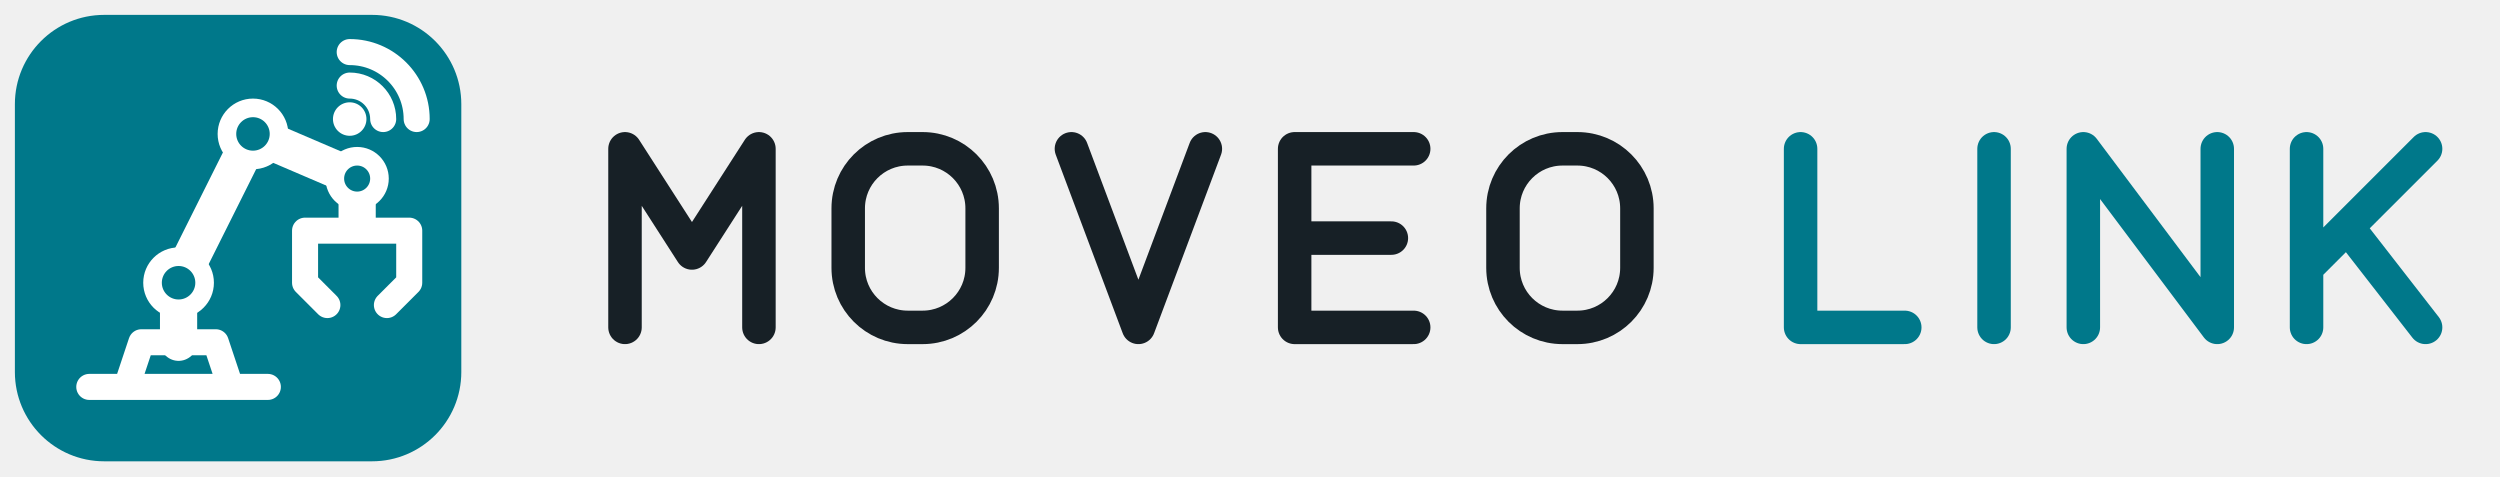
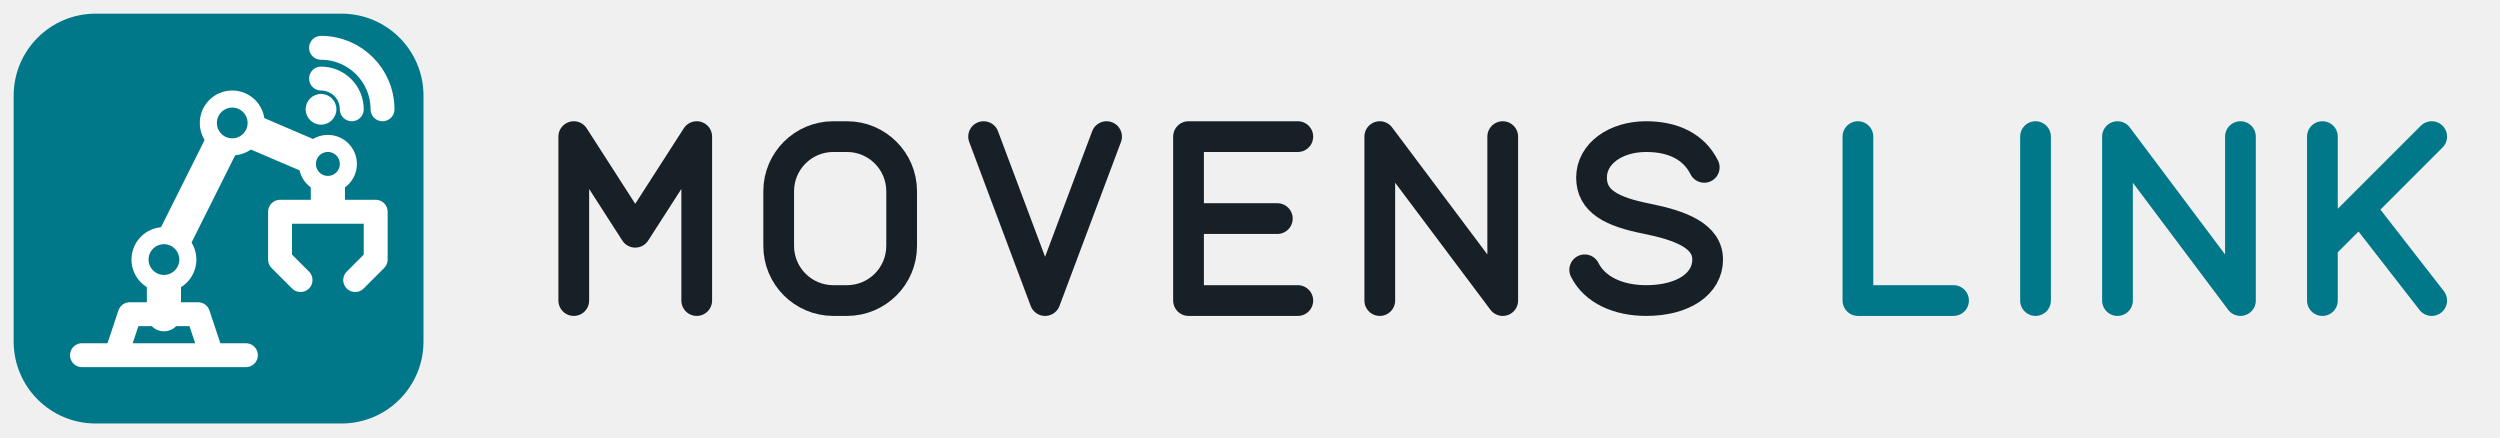
- <svg xmlns="http://www.w3.org/2000/svg" viewBox="0 0 336 64" width="672" height="128">
+ <svg xmlns="http://www.w3.org/2000/svg" viewBox="0 0 366 64" width="732" height="128">
  <rect x="2" y="2" width="60" height="60" rx="12" fill="#00788a" />
  <g fill="none" stroke="#ffffff" stroke-linecap="round" stroke-linejoin="round">
    <path d="M12 52H36M17 52L19 46H29L31 52" stroke-width="3.5" />
    <path d="M24 46V38L34 18L48 24V30" stroke-width="5" />
    <path d="M41 31H55M41 31V38L44 41M55 31V38L52 41" stroke-width="3.5" />
    <path d="M47 11.5A4.5 4.5 0 0 1 51.5 16M47 7A9 9 0 0 1 56 16" stroke-width="3.5" />
  </g>
  <circle cx="47" cy="16" r="2.25" fill="#ffffff" />
  <g fill="#00788a" stroke="#ffffff" stroke-width="2.5">
    <circle cx="24" cy="38" r="3.5" />
    <circle cx="34" cy="18" r="3.5" />
    <circle cx="48" cy="24" r="3" />
  </g>
  <g fill="none" stroke-width="4.5" stroke-linecap="round" stroke-linejoin="round">
    <g stroke="#172026">
      <path d="M84 44V20L93 34L102 20V44" />
      <rect x="114" y="20" width="18" height="24" rx="8" />
      <path d="M144 20L153 44L162 20" />
      <path d="M190 20H174V44H190M174 32H187" />
-       <rect x="202" y="20" width="18" height="24" rx="8" />
+       <path d="M202 44V20L220 44V20" />
+       <path d="M249.5 24.5C248 21.5 245 20 241 20C236.5 20 233 22.5 233 26C233 29.5 236 31 241 32C246 33 250 34.5 250 38C250 41.5 246.5 44 241 44C237 44 233.5 42.5 232 39.5" />
    </g>
    <g stroke="#00788a">
-       <path d="M242 20V44H256" />
-       <path d="M268 20V44" />
-       <path d="M280 44V20L298 44V20" />
-       <path d="M310 20V44M326 20L310 36M315.5 30.5L326 44" />
+       <path d="M272 20V44H286" />
+       <path d="M298 20V44" />
+       <path d="M310 44V20L328 44V20" />
+       <path d="M340 20V44M356 20L340 36M345.5 30.5L356 44" />
    </g>
  </g>
</svg>
